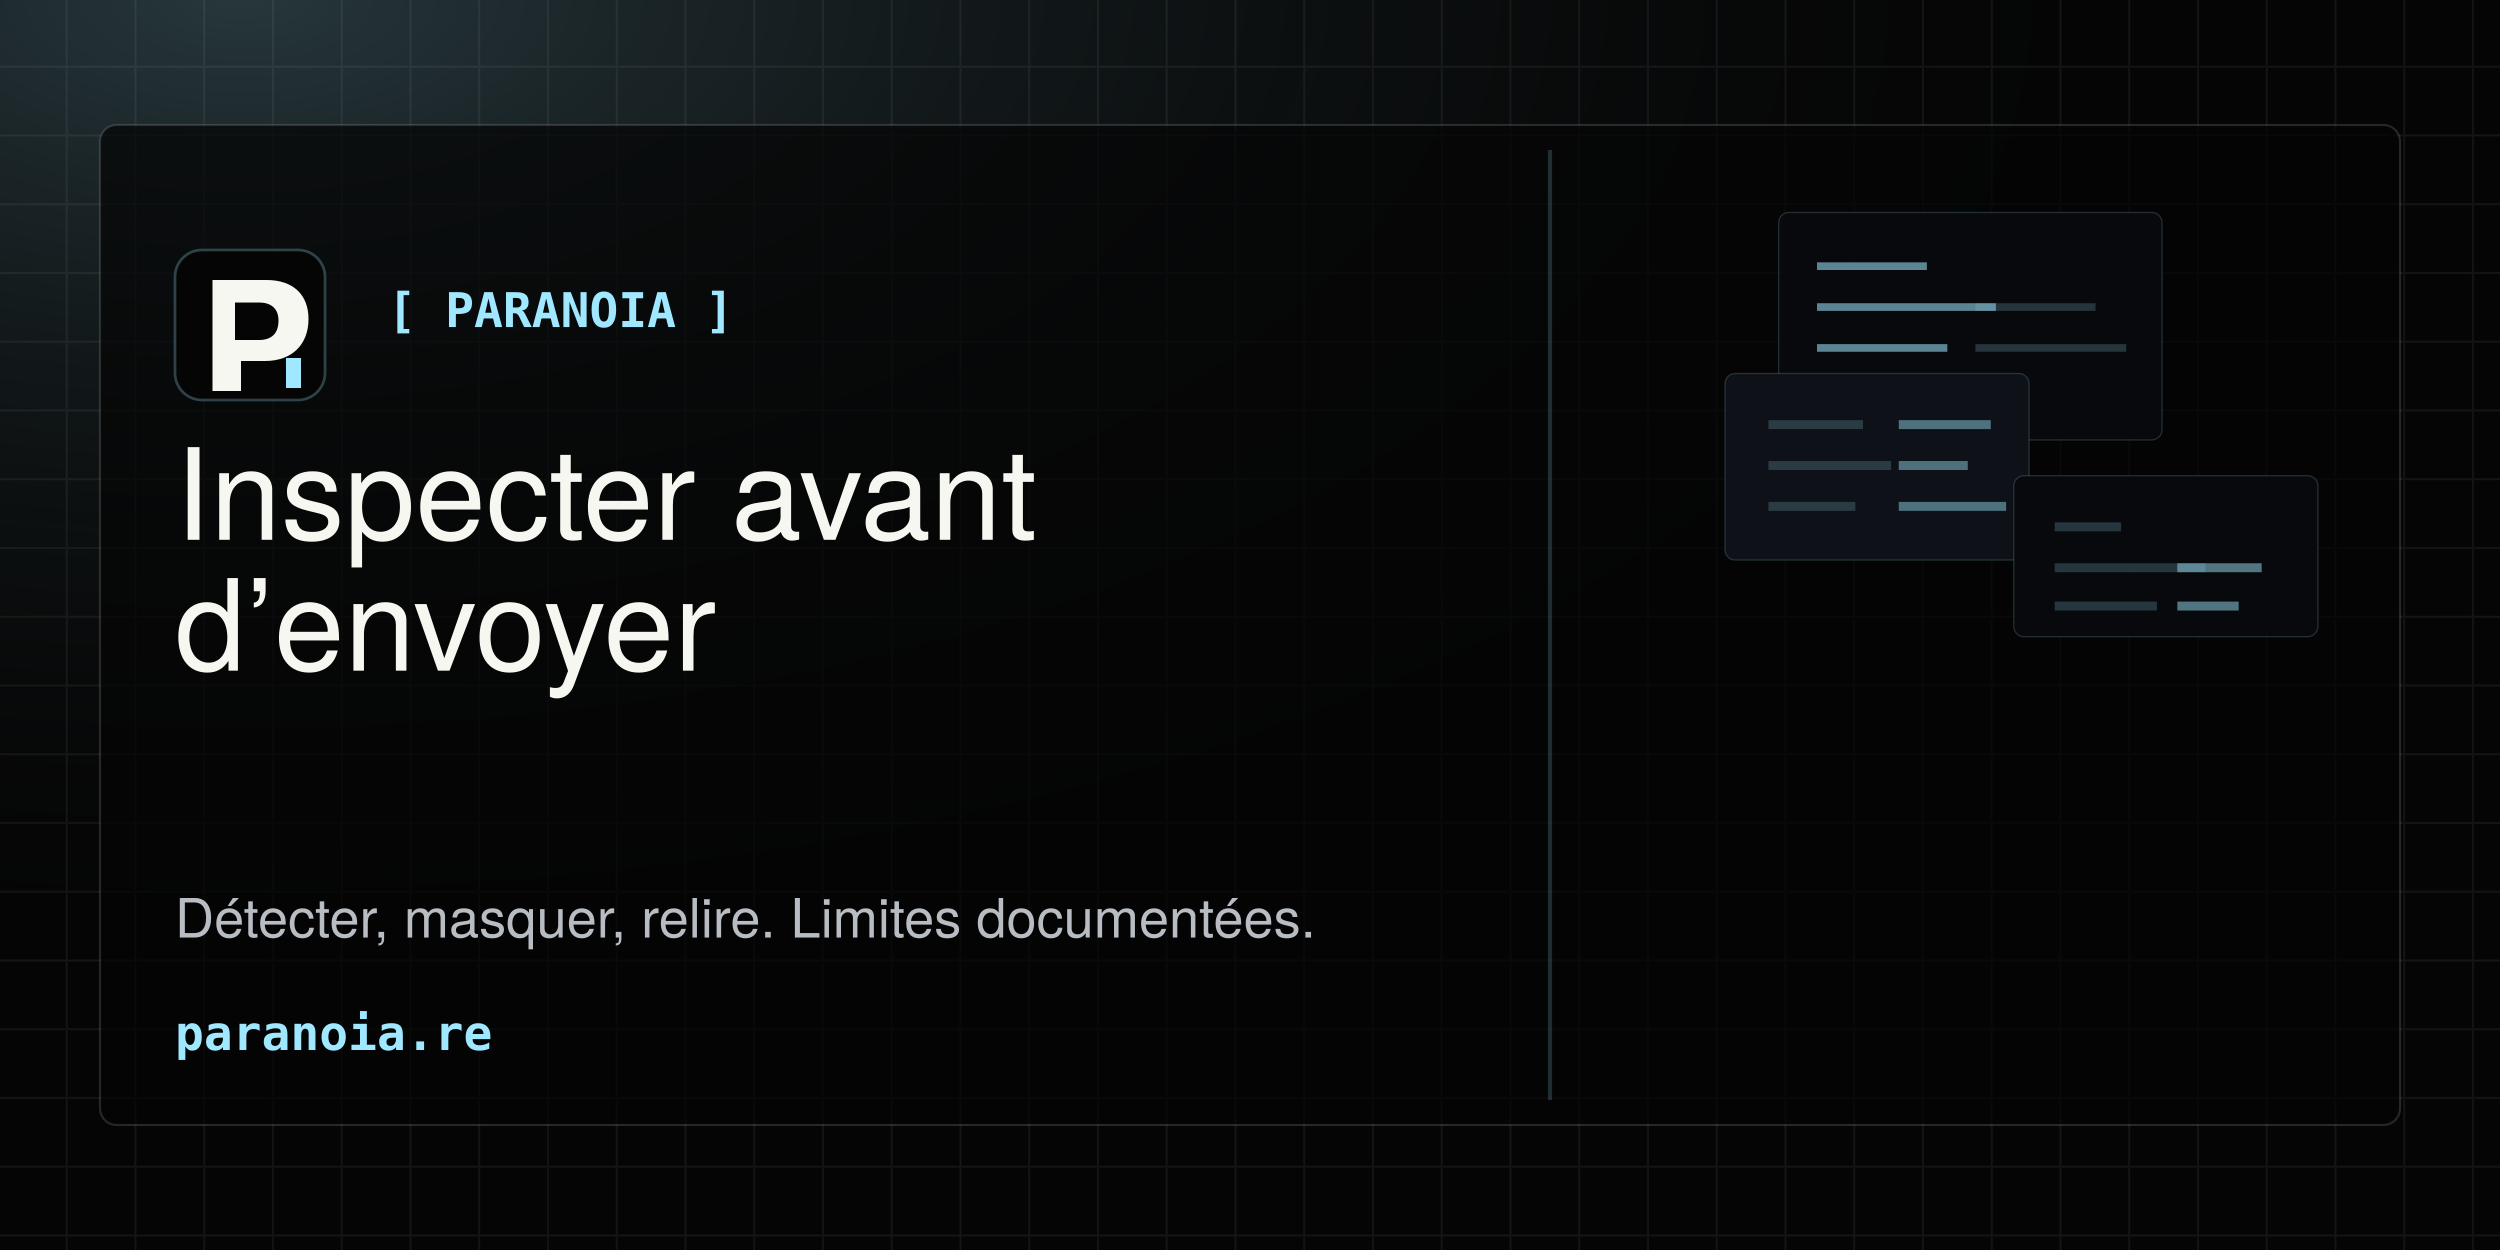
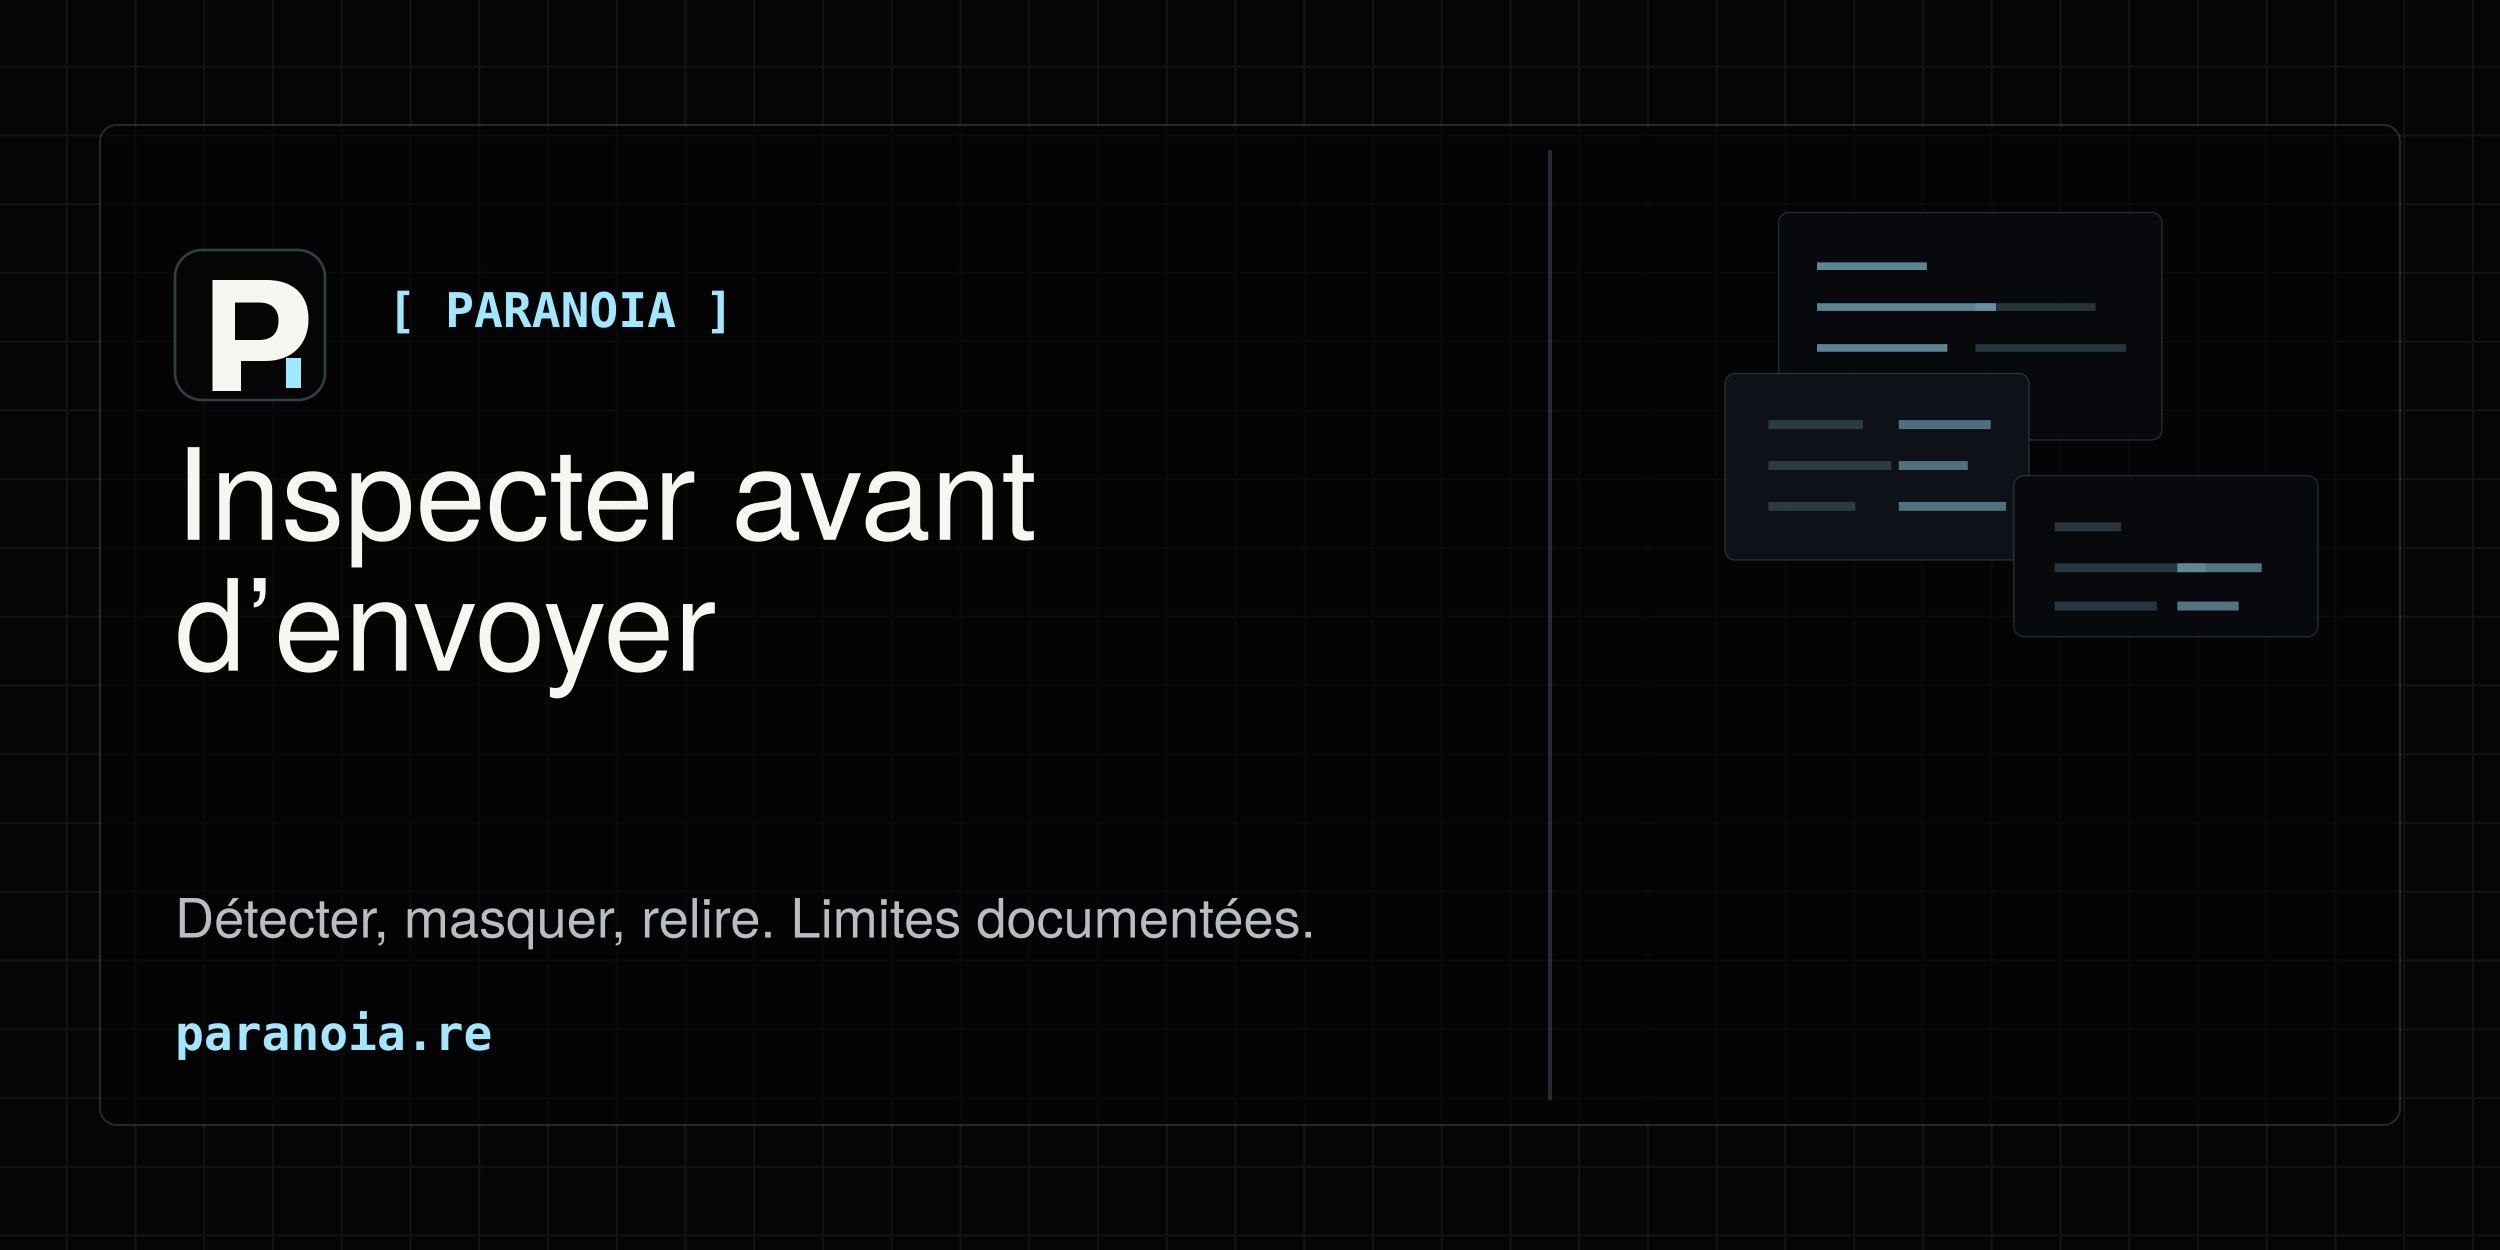
<svg xmlns="http://www.w3.org/2000/svg" width="1200" height="600" viewBox="0 0 1200 600" role="img" aria-labelledby="title desc">
  <defs>
    <pattern id="paranoia-x-card-grid" width="33" height="33" patternUnits="userSpaceOnUse">
      <path d="M32 0V33M0 32H33" stroke="#ffffff" stroke-opacity="0.055" stroke-width="1" />
    </pattern>
-     <radialGradient id="paranoia-x-card-signal" cx="10%" cy="0%" r="78%">
-       <stop offset="0" stop-color="#9fe8ff" stop-opacity="0.22" />
-       <stop offset="1" stop-color="#050505" stop-opacity="0" />
-     </radialGradient>
  </defs>
  <rect width="1200" height="600" fill="#050505" />
  <rect width="1200" height="600" fill="url(#paranoia-x-card-grid)" />
-   <rect width="1200" height="600" fill="url(#paranoia-x-card-signal)" />
  <rect x="48" y="60" width="1104" height="480" rx="8" fill="#050505" fill-opacity="0.72" stroke="#ffffff" stroke-opacity="0.14" />
  <rect x="84" y="120" width="72" height="72" rx="12.96" fill="#050505" stroke="#9fe8ff" stroke-opacity="0.26" stroke-width="1.296" />
  <path d="M102 134.4h25.92c12.96 0 20.16 7.2 20.16 18.72 0 12.24-7.92 20.16-20.88 20.16h-11.52v14.4H102V134.4Zm10.8 10.8v18h11.52c5.76 0 9.36-2.88 9.36-9.36 0-5.76-3.6-8.64-9.36-8.64h-11.52Z" fill="#f7f7f2" />
  <rect x="137.28" y="171.84" width="7.2" height="14.4" fill="#9fe8ff" />
  <text x="186" y="157" fill="#9fe8ff" font-family="JetBrains Mono, SFMono-Regular, Consolas, monospace" font-size="23" font-weight="700">[ PARANOIA ]</text>
  <text x="84" y="259.1" fill="#f7f7f2" font-family="Archivo, Avenir Next, Helvetica Neue, sans-serif" font-size="61" font-weight="540" letter-spacing="0">Inspecter avant</text>
  <text x="84" y="321.93" fill="#f7f7f2" font-family="Archivo, Avenir Next, Helvetica Neue, sans-serif" font-size="61" font-weight="540" letter-spacing="0">d’envoyer</text>
  <text x="84" y="450" fill="#b8bdc4" font-family="Archivo, Avenir Next, Helvetica Neue, sans-serif" font-size="26" font-weight="470">Détecter, masquer, relire. Limites documentées.</text>
  <text x="84" y="504" fill="#9fe8ff" font-family="JetBrains Mono, SFMono-Regular, Consolas, monospace" font-size="23" font-weight="650">paranoia.re</text>
  <line x1="744" y1="72" x2="744" y2="528" stroke="#9fe8ff" stroke-opacity="0.18" stroke-width="2" />
  <g transform="translate(828 102) scale(0.6133333)" opacity="0.82">
    <rect x="42" y="0" width="300" height="178" rx="8" fill="#080a0d" stroke="#9fe8ff" stroke-opacity="0.22" />
    <rect x="0" y="126" width="238" height="146" rx="8" fill="#10151c" stroke="#9fe8ff" stroke-opacity="0.22" />
    <rect x="226" y="206" width="238" height="126" rx="8" fill="#080a0d" stroke="#9fe8ff" stroke-opacity="0.22" />
    <path d="M72 42h86M72 74h140M72 106h102" stroke="#9fe8ff" stroke-opacity="0.68" stroke-width="6" />
    <path d="M196 74h94M196 106h118" stroke="#9fe8ff" stroke-opacity="0.24" stroke-width="6" />
    <path d="M34 166h74M34 198h96M34 230h68" stroke="#9fe8ff" stroke-opacity="0.24" stroke-width="7" />
    <path d="M136 166h72M136 198h54M136 230h84" stroke="#9fe8ff" stroke-opacity="0.55" stroke-width="7" />
    <path d="M258 246h52M258 278h118M258 308h80" stroke="#9fe8ff" stroke-opacity="0.25" stroke-width="7" />
    <path d="M354 278h66M354 308h48" stroke="#9fe8ff" stroke-opacity="0.60" stroke-width="7" />
  </g>
</svg>
